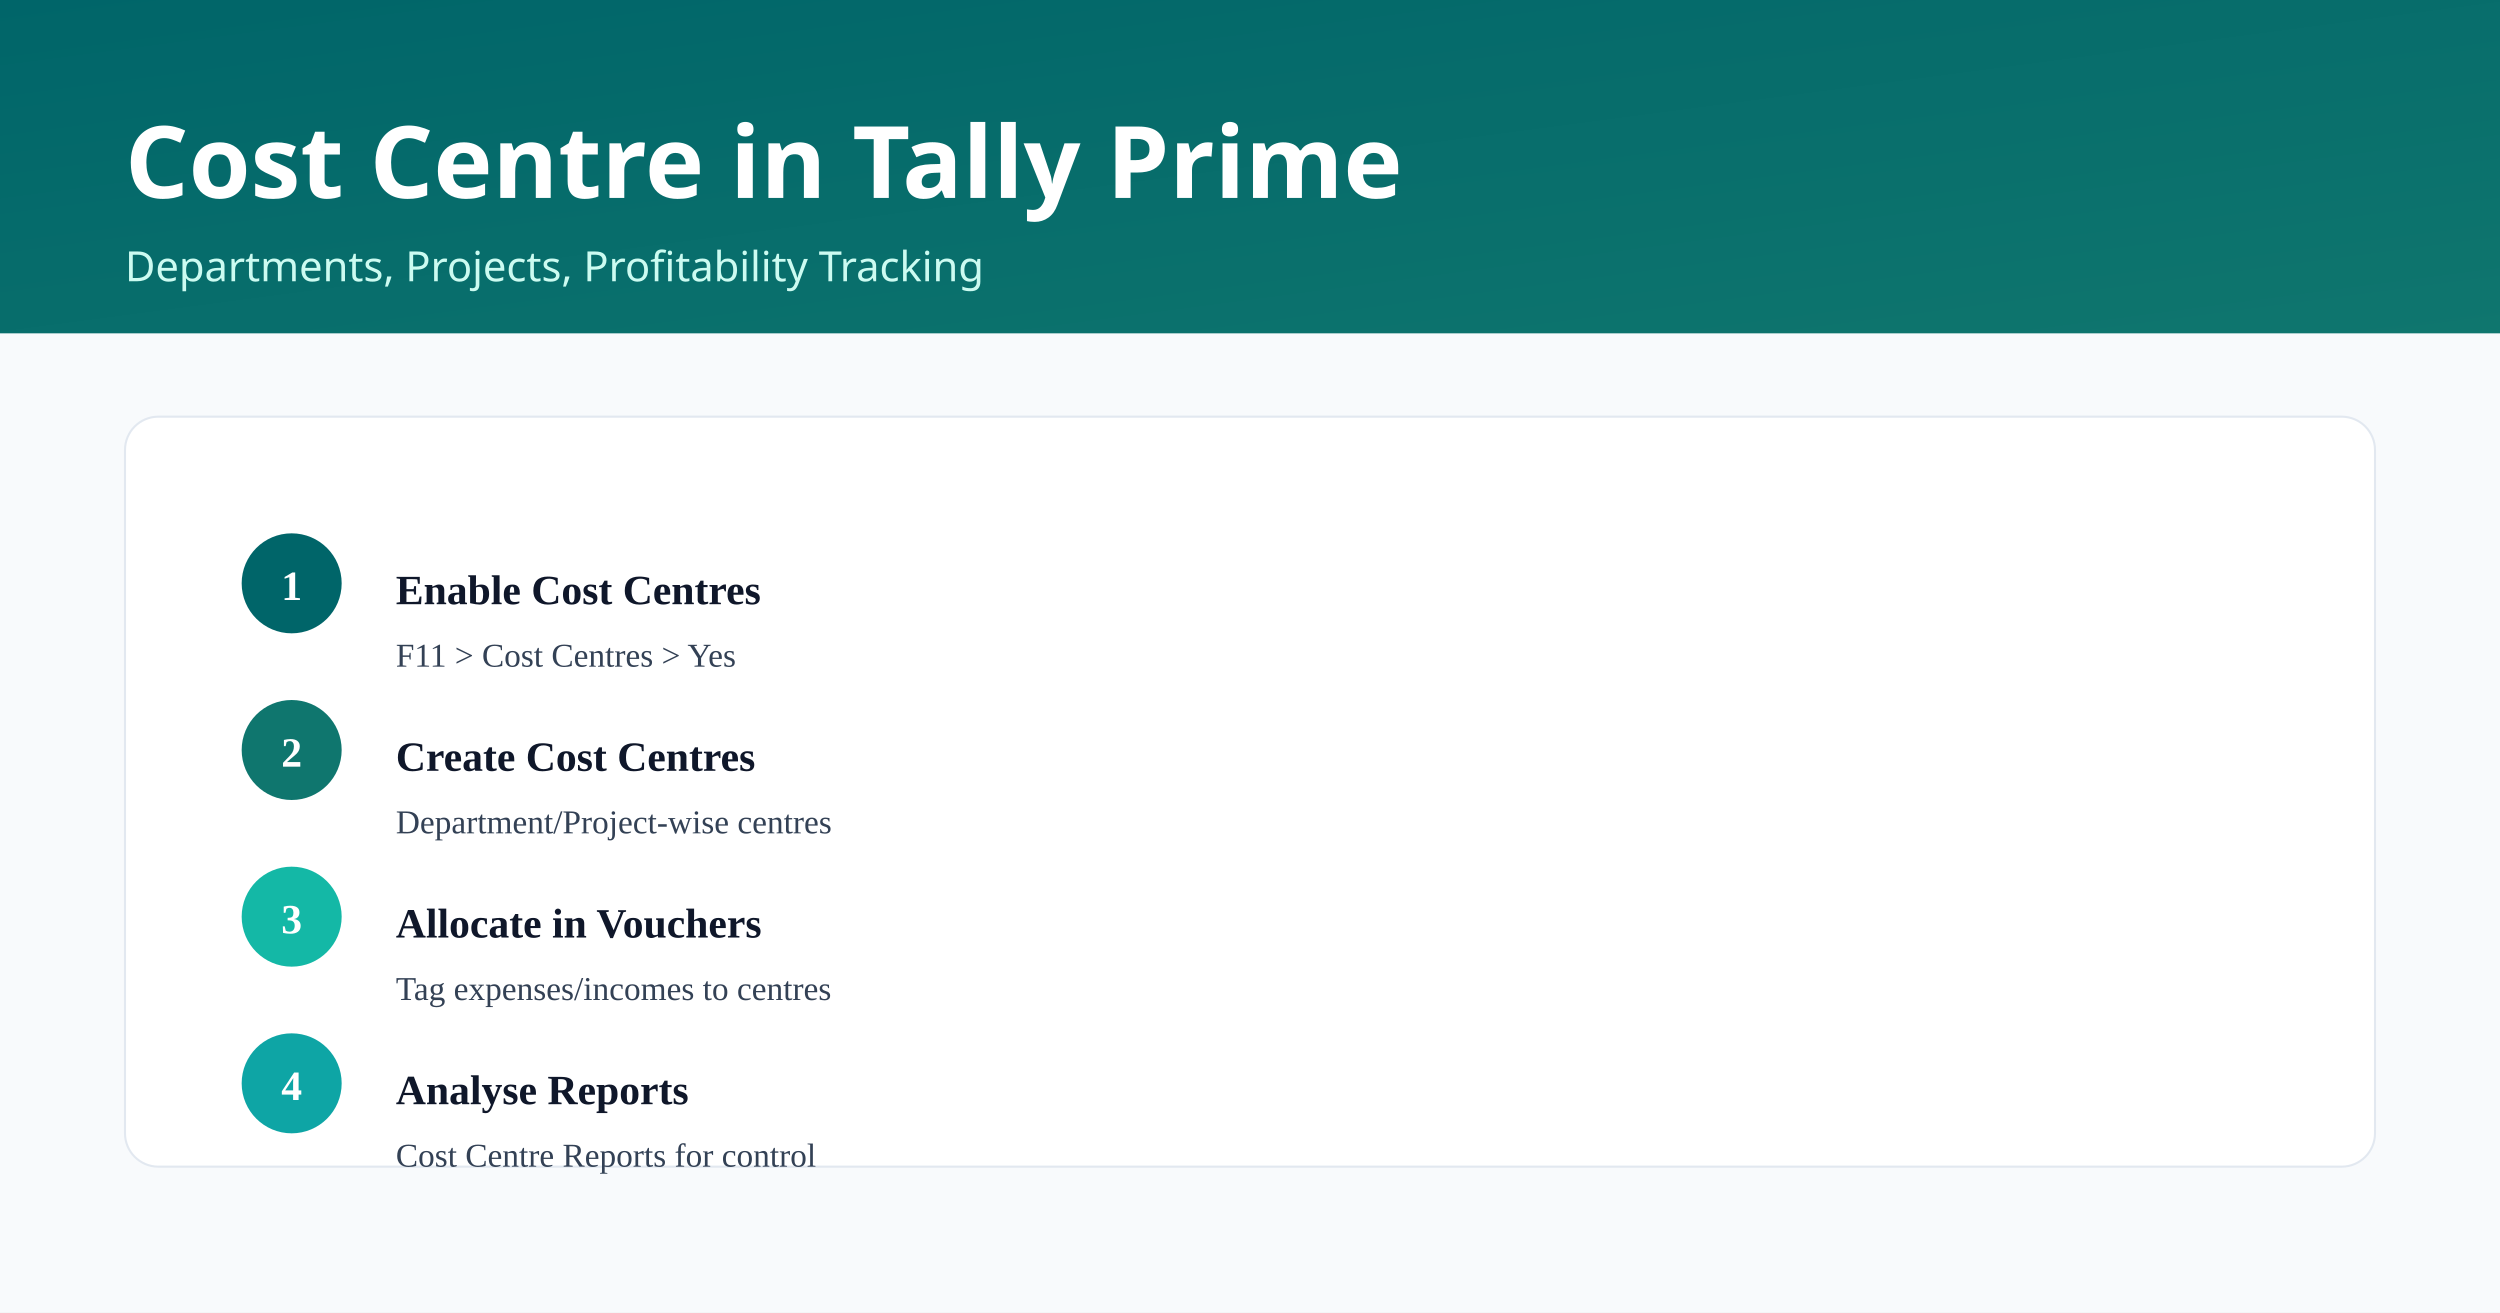
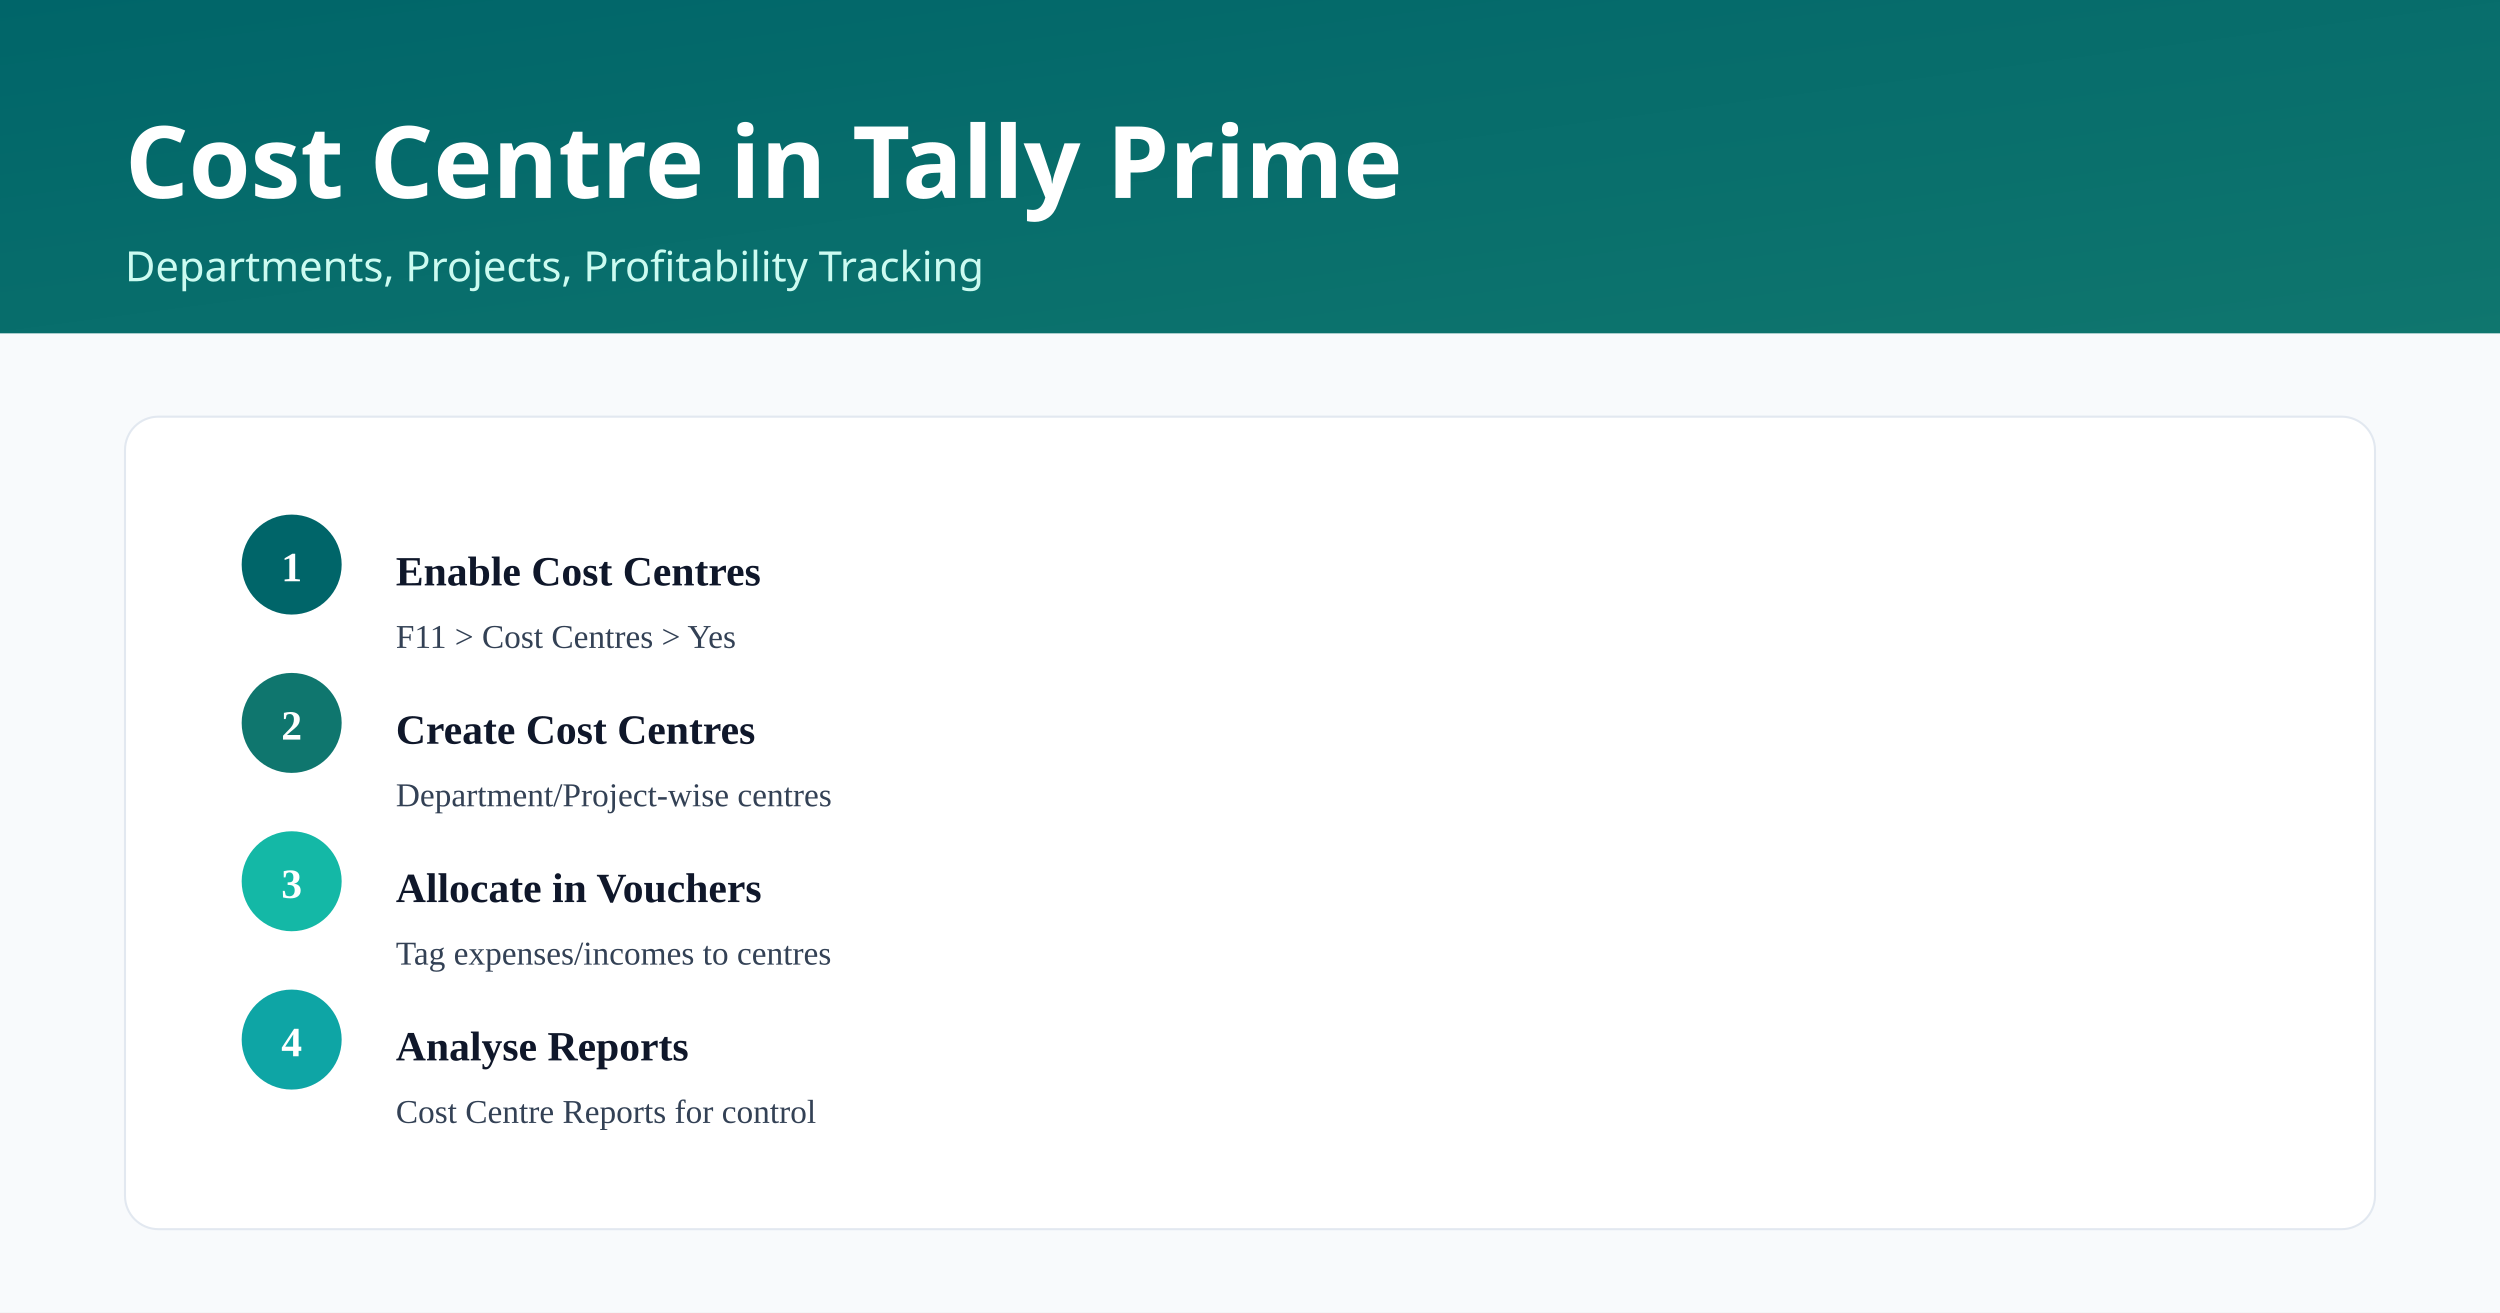
<svg xmlns="http://www.w3.org/2000/svg" width="1200" height="630" viewBox="0 0 1200 630">
  <defs>
    <linearGradient id="g8" x1="0" y1="0" x2="1" y2="1">
      <stop offset="0%" stop-color="#006569" />
      <stop offset="100%" stop-color="#0f766e" />
    </linearGradient>
  </defs>
  <rect width="1200" height="630" fill="#f8fafc" />
  <rect width="1200" height="160" fill="url(#g8)" />
  <text x="60" y="95" font-size="48" fill="#fff" font-weight="800" font-family="system-ui">Cost Centre in Tally Prime</text>
  <text x="60" y="135" font-size="20" fill="#ccfbf1" font-family="system-ui">Departments, Projects, Profitability Tracking</text>
  <g transform="translate(60,200)">
-     <rect width="1080" height="360" rx="16" fill="#fff" stroke="#e2e8f0" />
-     <circle cx="80" cy="80" r="24" fill="#006569" />
-     <text x="80" y="88" font-size="20" fill="#fff" text-anchor="middle" font-weight="800">1</text>
-     <text x="130" y="90" font-size="20" font-weight="700" fill="#0f172a">Enable Cost Centres</text>
-     <text x="130" y="120" font-size="16" fill="#334155">F11 &gt; Cost Centres &gt; Yes</text>
-     <circle cx="80" cy="160" r="24" fill="#0f766e" />
-     <text x="80" y="168" font-size="20" fill="#fff" text-anchor="middle" font-weight="800">2</text>
-     <text x="130" y="170" font-size="20" font-weight="700" fill="#0f172a">Create Cost Centres</text>
-     <text x="130" y="200" font-size="16" fill="#334155">Department/Project-wise centres</text>
-     <circle cx="80" cy="240" r="24" fill="#14b8a6" />
-     <text x="80" y="248" font-size="20" fill="#fff" text-anchor="middle" font-weight="800">3</text>
-     <text x="130" y="250" font-size="20" font-weight="700" fill="#0f172a">Allocate in Vouchers</text>
-     <text x="130" y="280" font-size="16" fill="#334155">Tag expenses/incomes to centres</text>
-     <circle cx="80" cy="320" r="24" fill="#0ea5a5" />
-     <text x="80" y="328" font-size="20" fill="#fff" text-anchor="middle" font-weight="800">4</text>
-     <text x="130" y="330" font-size="20" font-weight="700" fill="#0f172a">Analyse Reports</text>
-     <text x="130" y="360" font-size="16" fill="#334155">Cost Centre Reports for control</text>
+     <rect width="1080" height="390" rx="16" fill="#fff" stroke="#e2e8f0" />
+     <circle cx="80" cy="71" r="24" fill="#006569" />
+     <text x="80" y="79" font-size="20" fill="#fff" text-anchor="middle" font-weight="800">1</text>
+     <text x="130" y="81" font-size="20" font-weight="700" fill="#0f172a">Enable Cost Centres</text>
+     <text x="130" y="111" font-size="16" fill="#334155">F11 &gt; Cost Centres &gt; Yes</text>
+     <circle cx="80" cy="147" r="24" fill="#0f766e" />
+     <text x="80" y="155" font-size="20" fill="#fff" text-anchor="middle" font-weight="800">2</text>
+     <text x="130" y="157" font-size="20" font-weight="700" fill="#0f172a">Create Cost Centres</text>
+     <text x="130" y="187" font-size="16" fill="#334155">Department/Project-wise centres</text>
+     <circle cx="80" cy="223" r="24" fill="#14b8a6" />
+     <text x="80" y="231" font-size="20" fill="#fff" text-anchor="middle" font-weight="800">3</text>
+     <text x="130" y="233" font-size="20" font-weight="700" fill="#0f172a">Allocate in Vouchers</text>
+     <text x="130" y="263" font-size="16" fill="#334155">Tag expenses/incomes to centres</text>
+     <circle cx="80" cy="299" r="24" fill="#0ea5a5" />
+     <text x="80" y="307" font-size="20" fill="#fff" text-anchor="middle" font-weight="800">4</text>
+     <text x="130" y="309" font-size="20" font-weight="700" fill="#0f172a">Analyse Reports</text>
+     <text x="130" y="339" font-size="16" fill="#334155">Cost Centre Reports for control</text>
  </g>
</svg>
